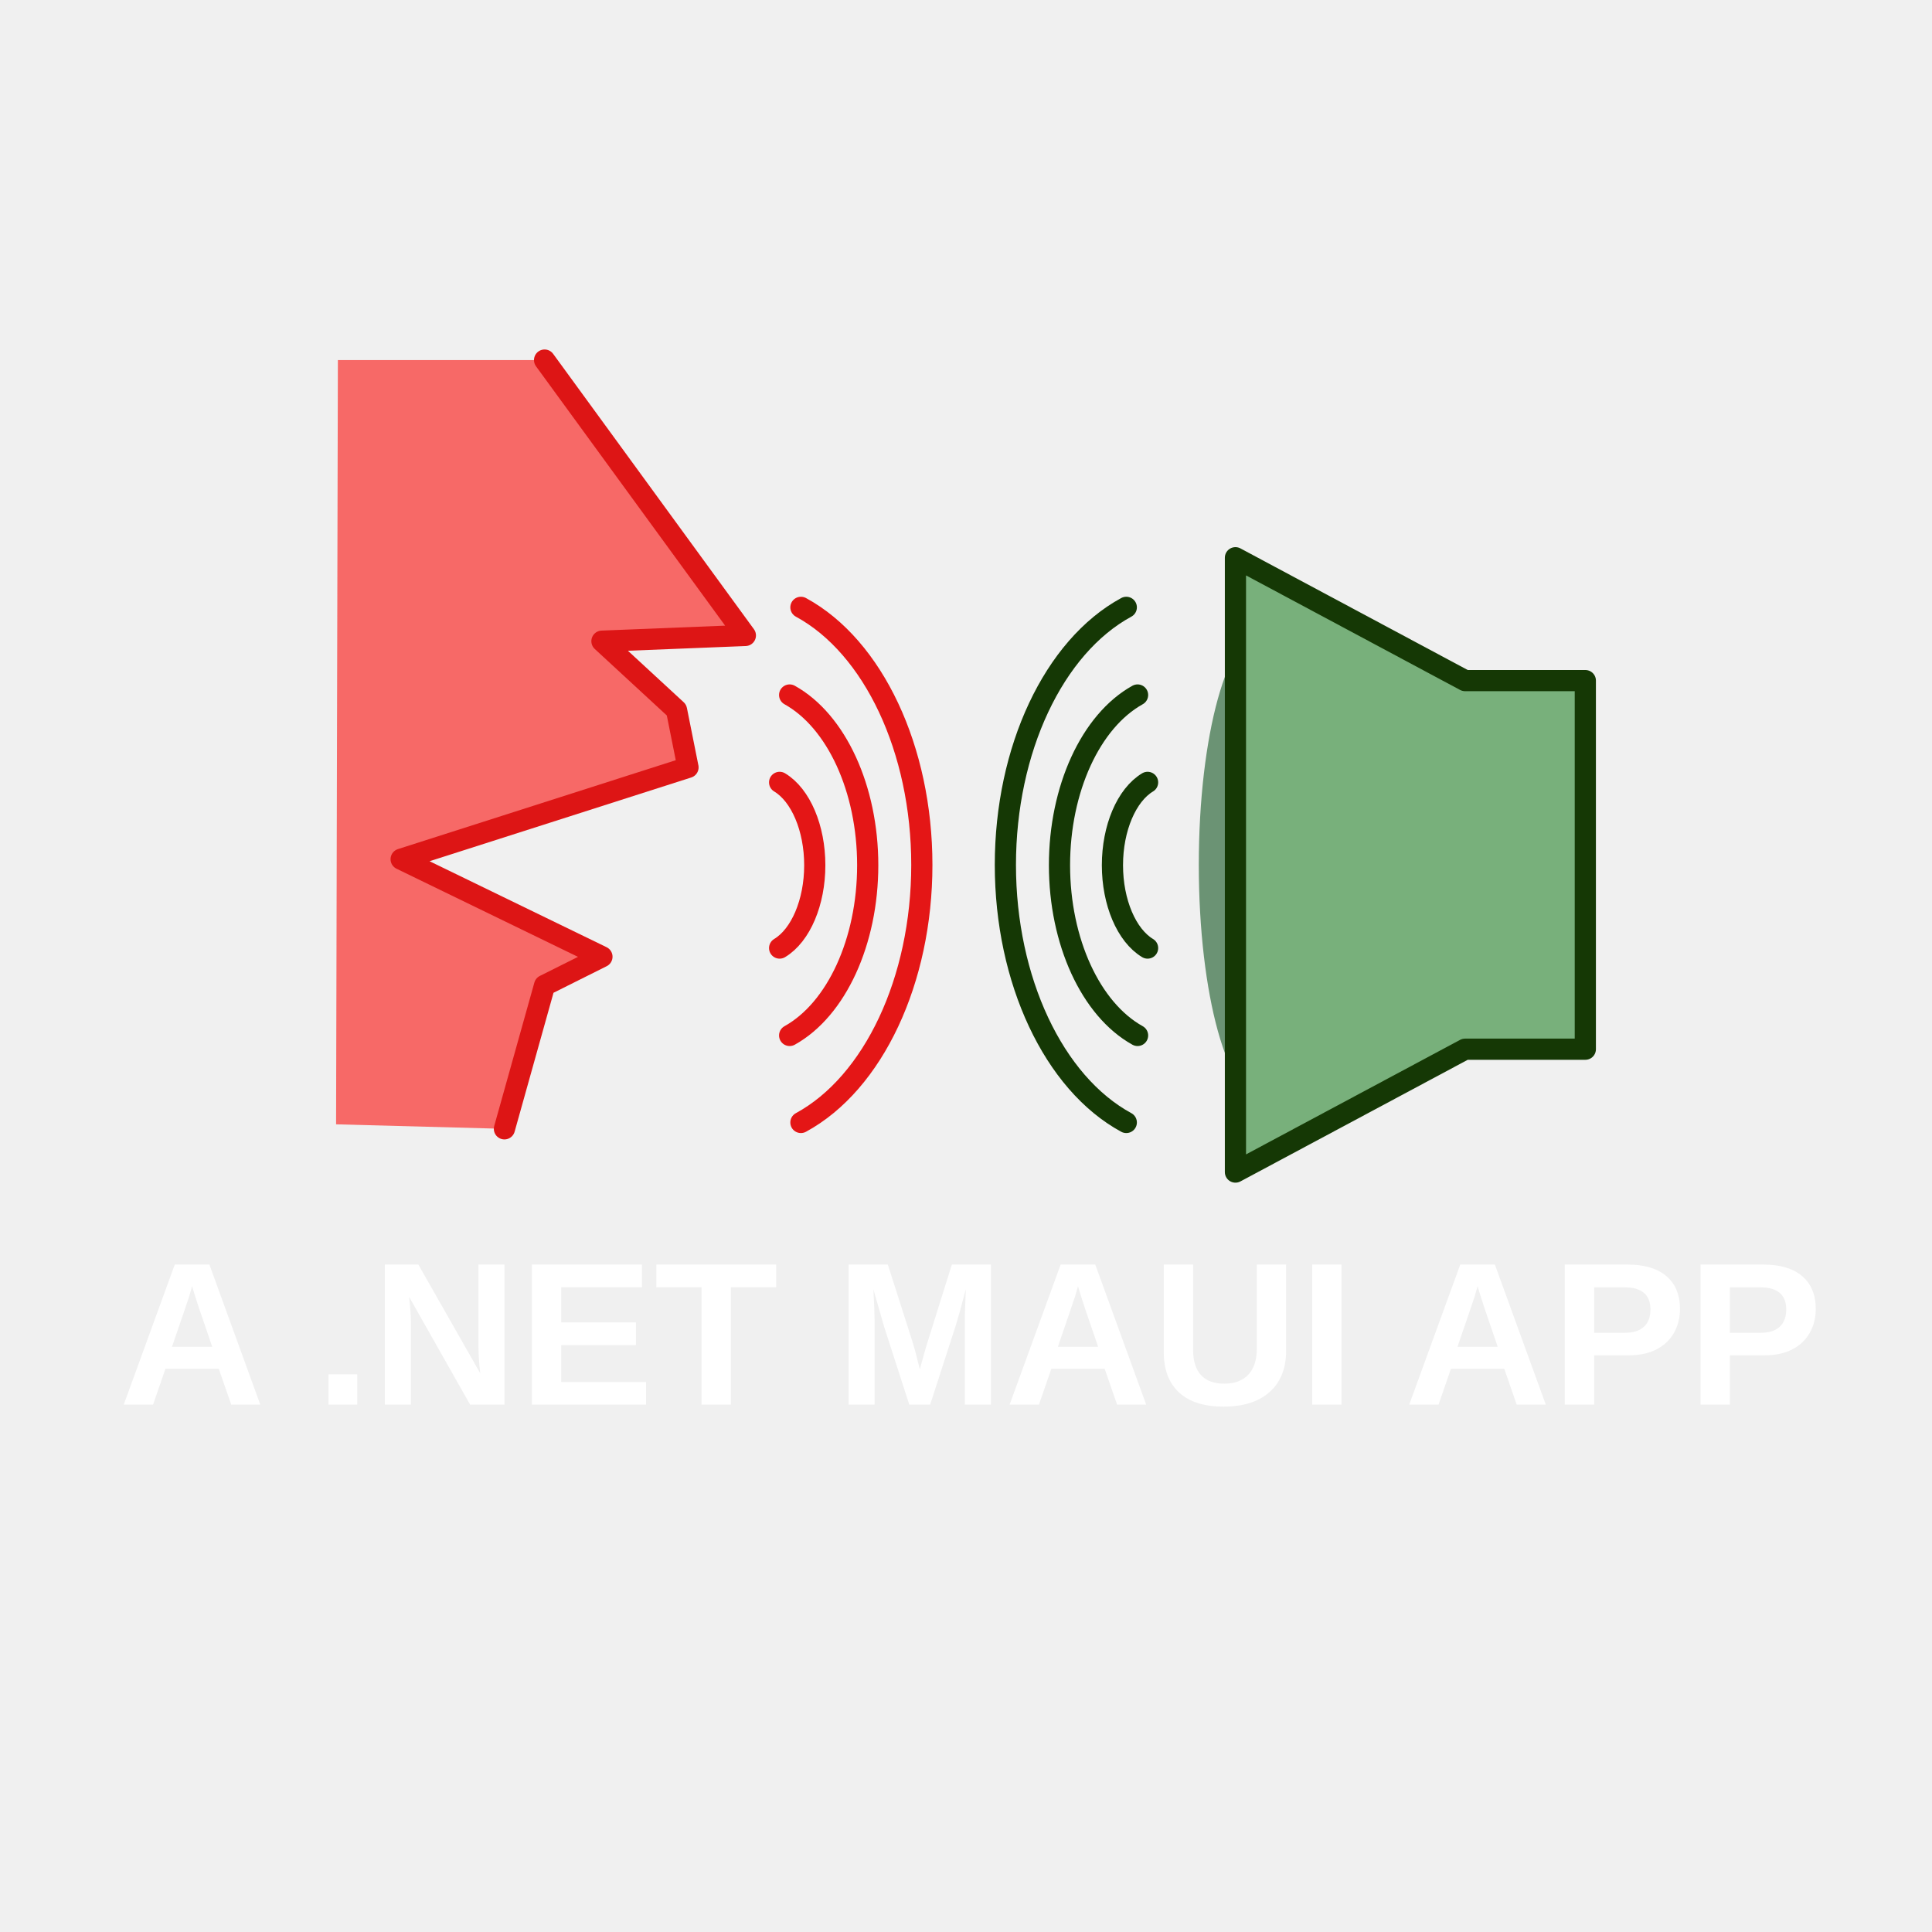
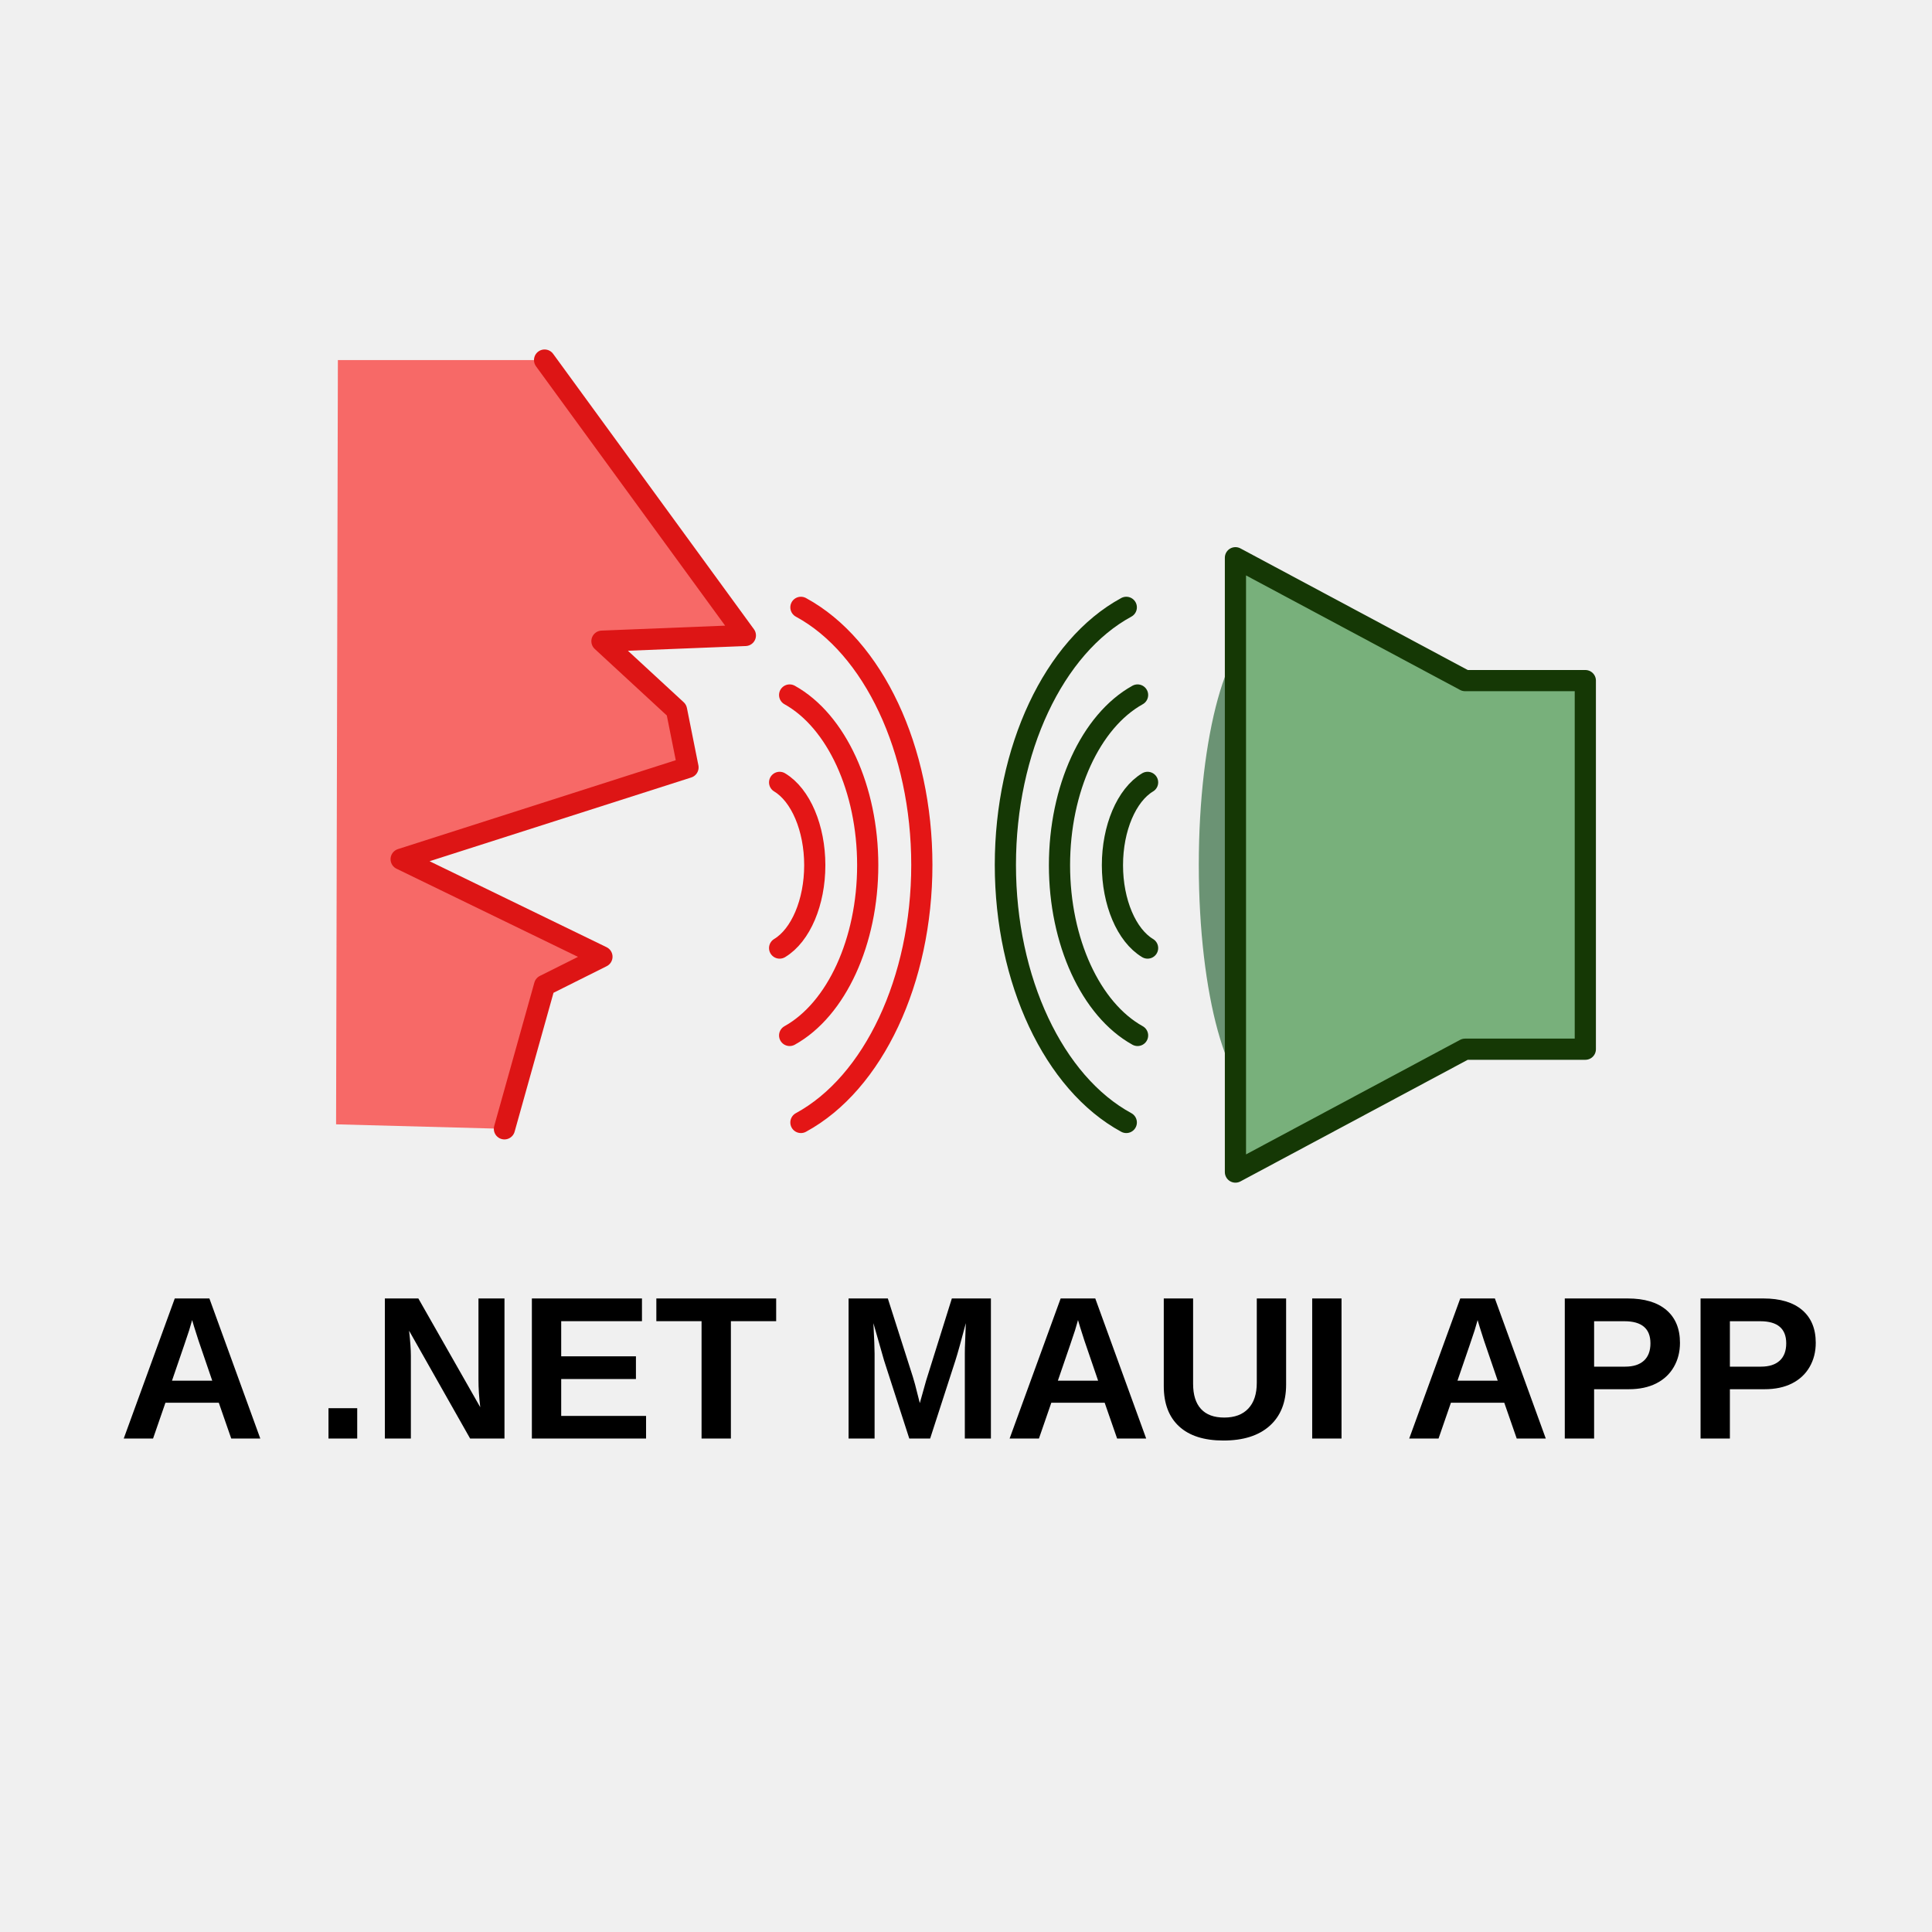
<svg xmlns="http://www.w3.org/2000/svg" width="456" height="456" viewBox="0 0 456 456" version="1.1" xml:space="preserve" style="fill-rule:evenodd;clip-rule:evenodd;stroke-linejoin:round;stroke-miterlimit:2;" id="svg258">
  <defs id="defs262" />
-   <text xml:space="preserve" style="font-size:48.05px;clip-rule:evenodd;fill:#ff0000;fill-rule:evenodd;stroke-width:0.563;stroke-linejoin:round;stroke-miterlimit:2" x="28" y="331.534" id="text228-5">
-     <tspan id="tspan226-4" x="28" y="331.534" style="font-style:normal;font-variant:normal;font-weight:bold;font-stretch:normal;font-size:48.05px;font-family:Arial;-inkscape-font-specification:'Arial Bold';fill:#ffffff;stroke-width:0.563">A .NET MAUI APP</tspan>
+   <text xml:space="preserve" style="font-size:48.05px;clip-rule:evenodd;fill:#000000;fill-rule:evenodd;stroke-width:0.563;stroke-linejoin:round;stroke-miterlimit:2;fill-opacity:1" x="28" y="339.534" id="text228-5">
+     <tspan id="tspan226-4" x="28" y="339.534" style="font-style:normal;font-variant:normal;font-weight:bold;font-stretch:normal;font-size:48.05px;font-family:Arial;-inkscape-font-specification:'Arial Bold';fill:#000000;stroke-width:0.563;fill-opacity:1">A .NET MAUI APP</tspan>
  </text>
  <ellipse style="clip-rule:evenodd;fill:#6b9374;fill-opacity:1;fill-rule:evenodd;stroke:none;stroke-width:3.78;stroke-linejoin:round;stroke-miterlimit:2;stroke-opacity:1" id="path1094" cx="298.292" cy="204.139" rx="15.347" ry="55.419" />
  <path style="clip-rule:evenodd;fill:#78b07b;fill-opacity:1;fill-rule:evenodd;stroke:#153805;stroke-width:5;stroke-linejoin:round;stroke-miterlimit:2;stroke-dasharray:none;stroke-opacity:1" d="M 374.176,247.639 V 160.639 H 345.794 L 291.594,131.639 V 276.639 L 345.794,247.639 Z" id="path1040" />
  <path style="clip-rule:evenodd;fill:none;fill-opacity:1;fill-rule:evenodd;stroke:#e41616;stroke-width:5;stroke-linecap:round;stroke-linejoin:round;stroke-miterlimit:2;stroke-dasharray:none;stroke-opacity:1" id="path1532" d="m 184.01,184.661 a 12.609,20.808 0 0 1 8.296,19.553 12.609,20.808 0 0 1 -8.296,19.553" />
  <path style="clip-rule:evenodd;fill:none;fill-opacity:1;fill-rule:evenodd;stroke:#e41616;stroke-width:5;stroke-linecap:round;stroke-linejoin:round;stroke-miterlimit:2;stroke-dasharray:none;stroke-opacity:1" id="path1532-8" d="m 186.375,164.036 a 28.007,42.757 0 0 1 18.428,40.178 28.007,42.757 0 0 1 -18.428,40.178" />
  <path style="clip-rule:evenodd;fill:none;fill-opacity:1;fill-rule:evenodd;stroke:#e41616;stroke-width:5;stroke-linecap:round;stroke-linejoin:round;stroke-miterlimit:2;stroke-dasharray:none;stroke-opacity:1" id="path1532-8-0" d="m 189.036,143.348 a 43.375,64.692 0 0 1 28.54,60.791 43.375,64.692 0 0 1 -28.54,60.791" />
  <path style="clip-rule:evenodd;fill:none;fill-opacity:1;fill-rule:evenodd;stroke:#153805;stroke-width:5;stroke-linecap:round;stroke-linejoin:round;stroke-miterlimit:2;stroke-dasharray:none;stroke-opacity:1" id="path1532-6" d="m -270.859,184.661 a 12.609,20.808 0 0 1 8.296,19.553 12.609,20.808 0 0 1 -8.296,19.553" transform="scale(-1,1)" />
  <path style="clip-rule:evenodd;fill:none;fill-opacity:1;fill-rule:evenodd;stroke:#153805;stroke-width:5;stroke-linecap:round;stroke-linejoin:round;stroke-miterlimit:2;stroke-dasharray:none;stroke-opacity:1" id="path1532-8-5" d="m -268.494,164.036 a 28.007,42.757 0 0 1 18.428,40.178 28.007,42.757 0 0 1 -18.428,40.178" transform="scale(-1,1)" />
  <path style="clip-rule:evenodd;fill:none;fill-opacity:1;fill-rule:evenodd;stroke:#153805;stroke-width:5;stroke-linecap:round;stroke-linejoin:round;stroke-miterlimit:2;stroke-dasharray:none;stroke-opacity:1" id="path1532-8-0-2" d="m -265.833,143.348 a 43.375,64.692 0 0 1 28.54,60.791 43.375,64.692 0 0 1 -28.54,60.791" transform="scale(-1,1)" />
  <path style="clip-rule:evenodd;fill:#f76967;fill-opacity:1;fill-rule:evenodd;stroke:none;stroke-width:1;stroke-linecap:round;stroke-linejoin:round;stroke-miterlimit:2;stroke-dasharray:none;stroke-opacity:0.969" d="M 128.534,84.987 H 79.748 l -0.424,180.382 39.731,1.063 9.478,-33.852 13.541,-6.77 -47.392,-23.019 67.703,-21.665 -2.708,-13.541 -17.603,-16.249 33.852,-1.354 z" id="path1539" />
  <path style="clip-rule:evenodd;fill:none;fill-opacity:1;fill-rule:evenodd;stroke:#dd1515;stroke-width:5;stroke-linecap:round;stroke-linejoin:round;stroke-miterlimit:2;stroke-dasharray:none;stroke-opacity:1" d="m 128.534,84.987 47.392,64.995 -33.852,1.354 17.603,16.249 2.708,13.541 -67.703,21.665 47.392,23.019 -13.541,6.77 -9.478,33.852 v 0" id="path426-4" />
</svg>
